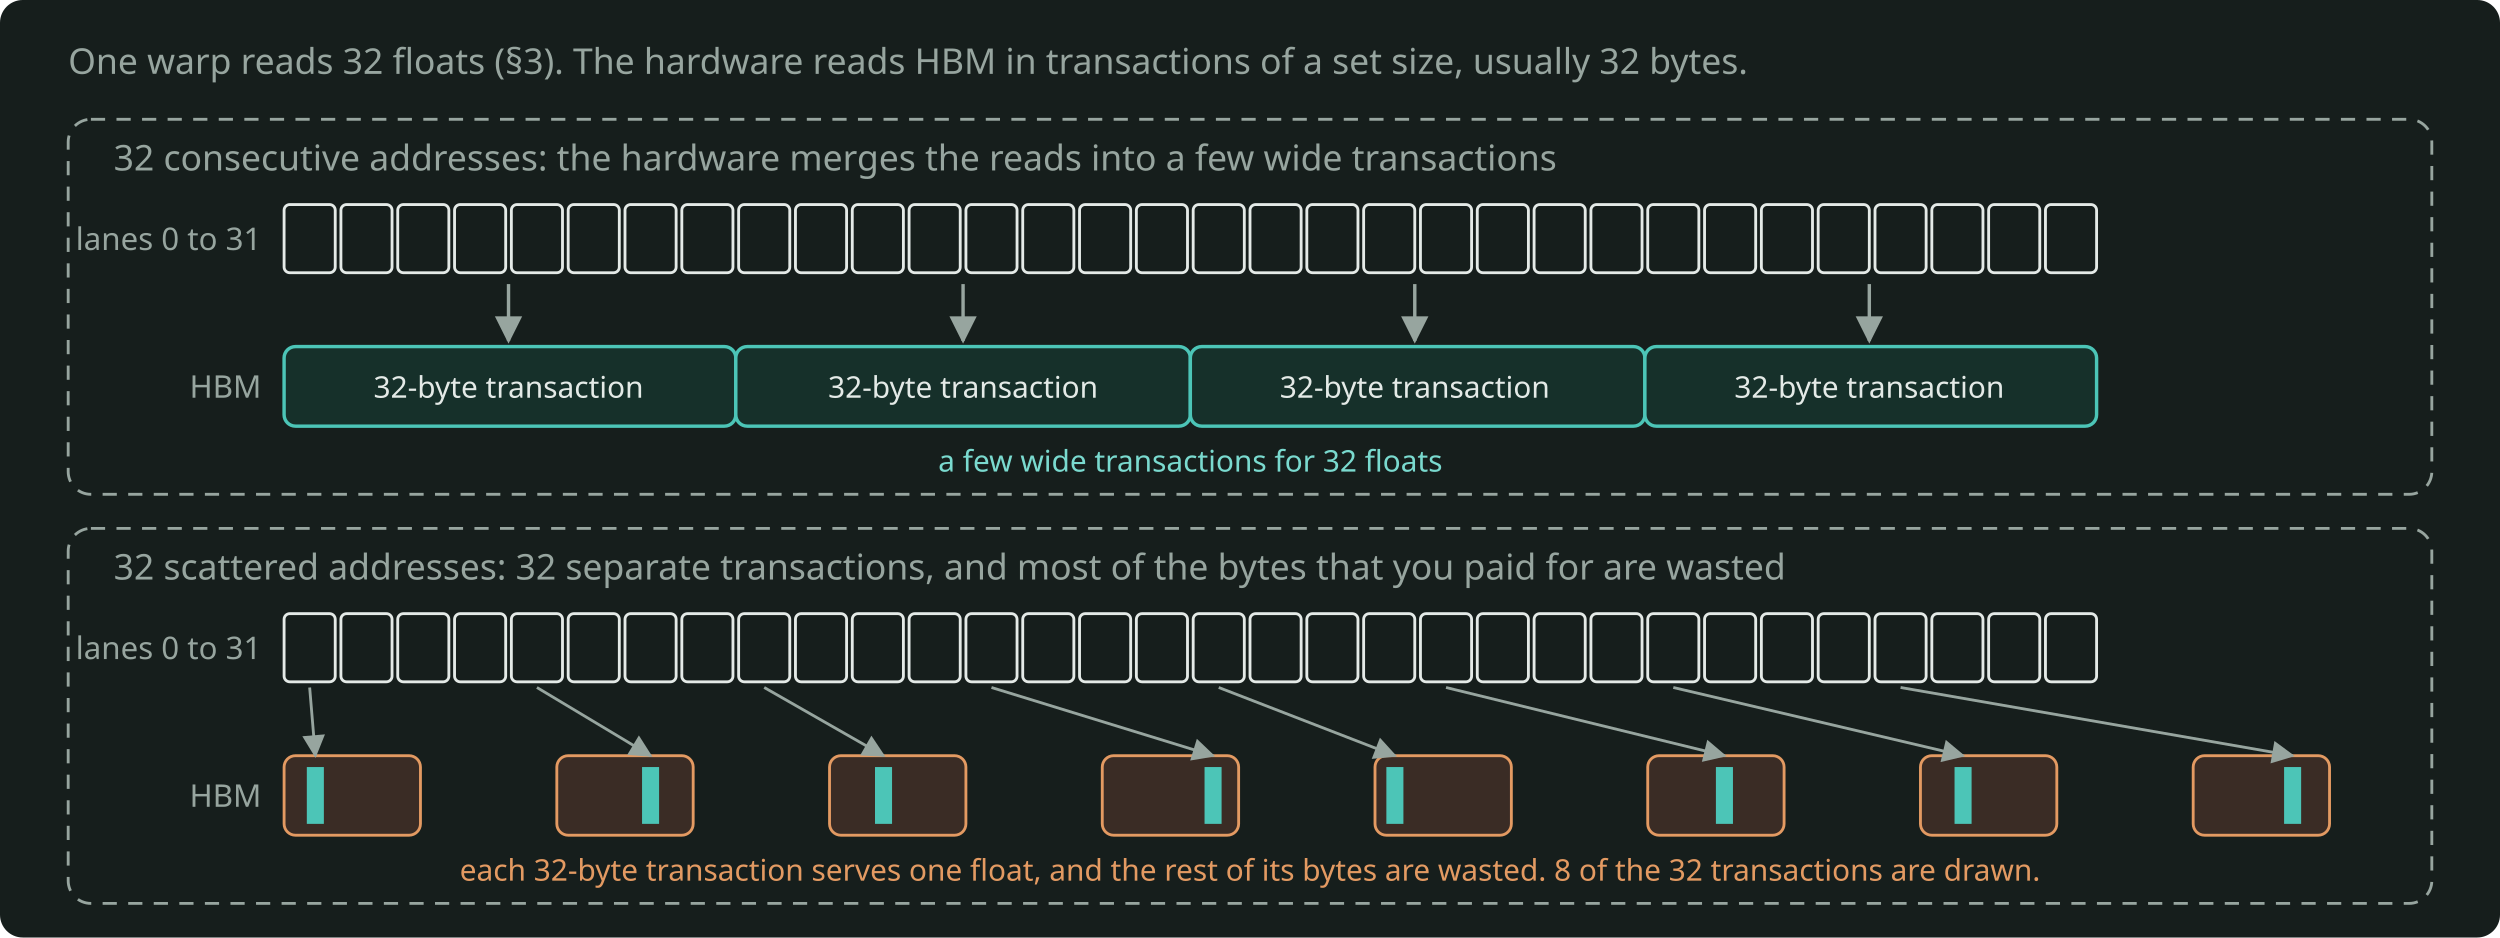
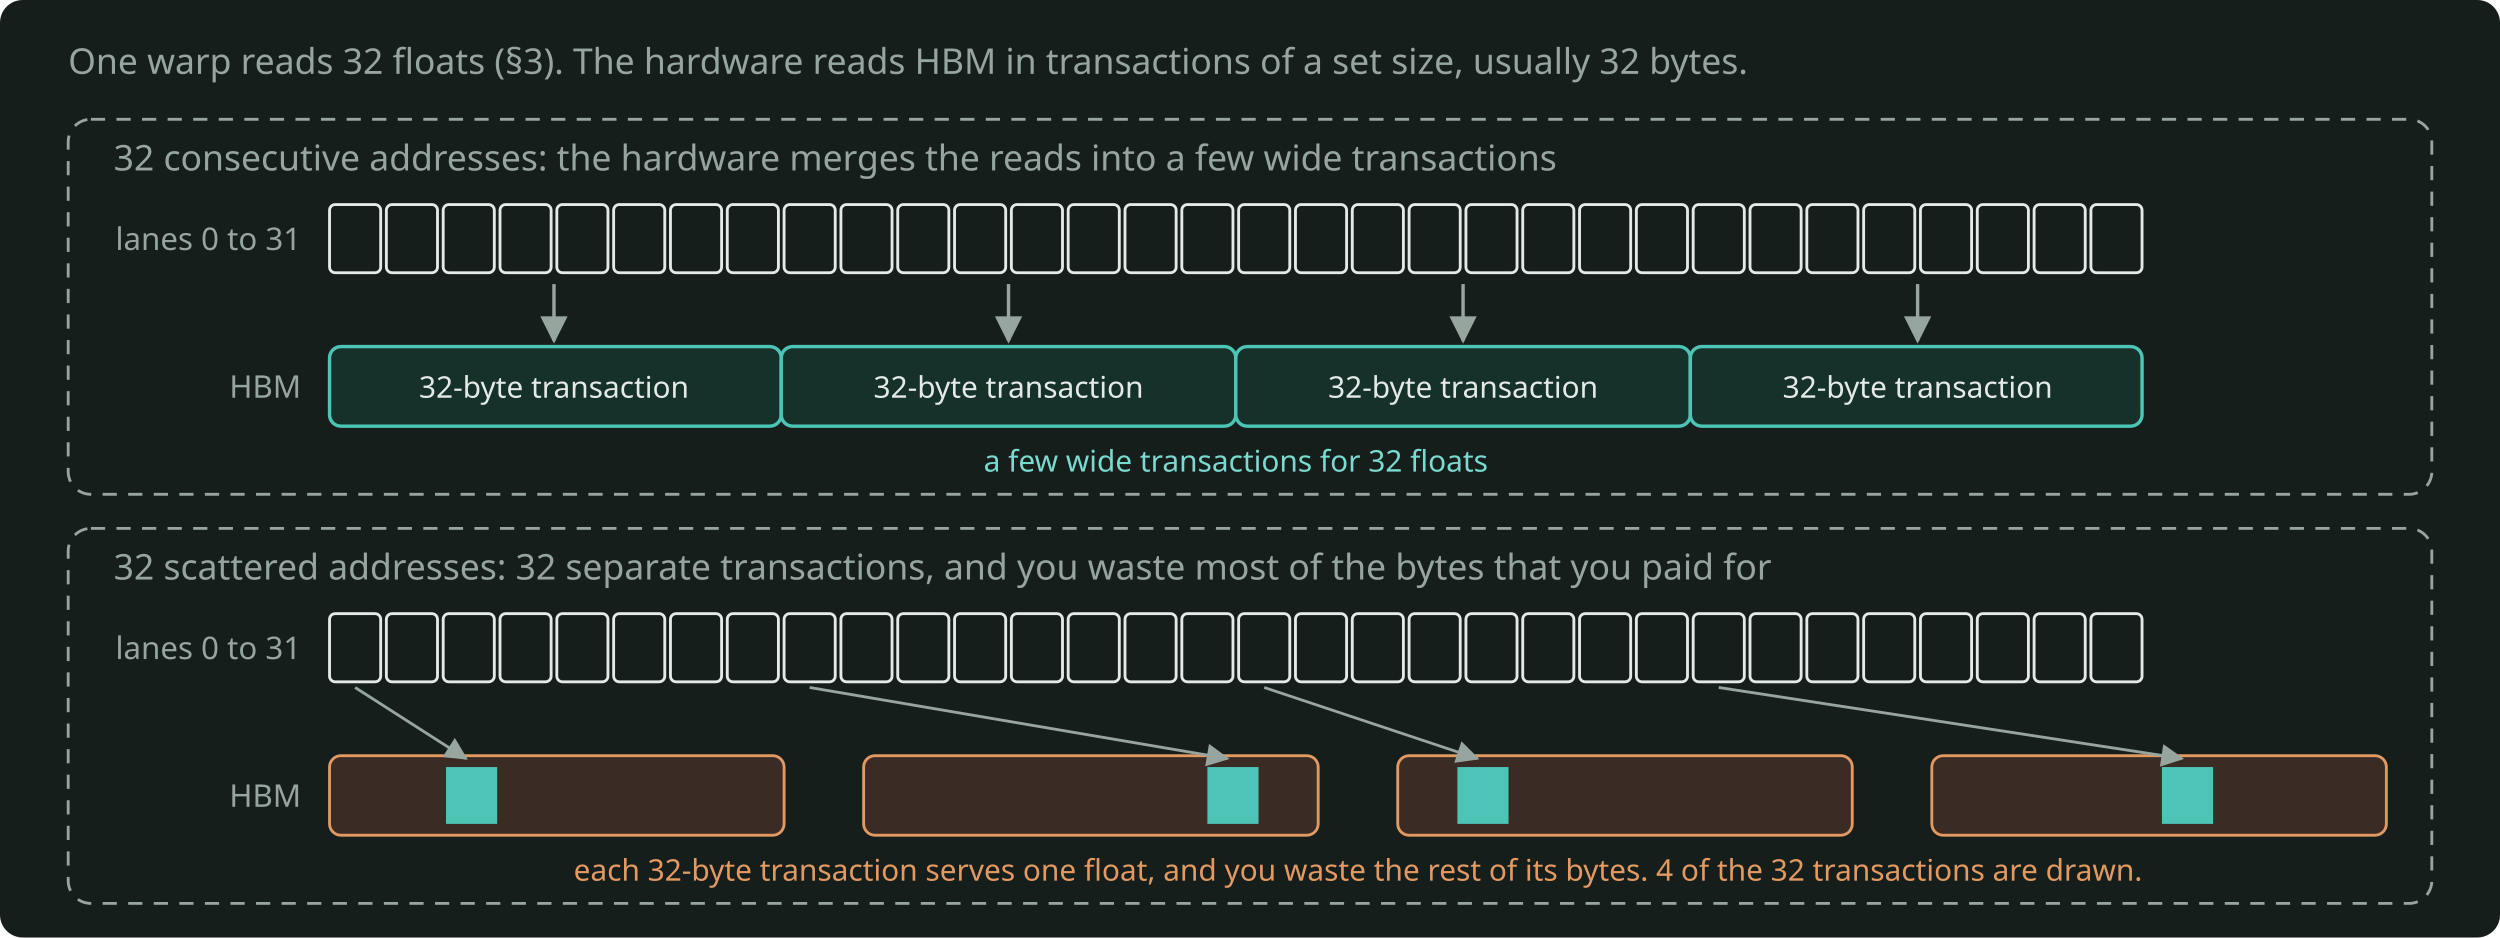
<svg xmlns="http://www.w3.org/2000/svg" width="880" height="330" viewBox="0 0 880 330" role="img" aria-label="When the 32 lanes of a warp read 32 consecutive floats, the hardware merges the reads into a few wide transactions; when they read 32 scattered addresses, the warp issues 32 transactions and wastes most of their bytes." style="color: #E4EAE7">
  <rect x="0" y="0" width="880" height="330" rx="8" fill="#161E1C" />
  <defs>
    <marker id="arr" viewBox="0 0 10 10" refX="9" refY="5" markerWidth="8" markerHeight="8" orient="auto-start-reverse">
      <path d="M0 0 L10 5 L0 10 z" fill="#97A59F" />
    </marker>
  </defs>
  <g font-family="Bricolage Grotesque, system-ui, sans-serif" font-size="12.5" fill="currentColor">
    <text x="24" y="26" fill="#97A59F">One warp reads 32 floats (§3). The hardware reads HBM in transactions of a set size, usually 32 bytes.</text>
    <rect x="24" y="42" width="832" height="132" rx="8" fill="none" stroke="#97A59F" stroke-width="1" stroke-dasharray="5 4" />
    <text x="40" y="60" fill="#97A59F">32 consecutive addresses: the hardware merges the reads into a few wide transactions</text>
-     <text x="92" y="88" text-anchor="end" font-size="11" fill="#97A59F">lanes 0 to 31</text>
+     <text x="106" y="88" text-anchor="end" font-size="11" fill="#97A59F">lanes 0 to 31</text>
    <g fill="none" stroke="currentColor" stroke-width="1">
-       <rect x="100" y="72" width="18" height="24" rx="2" />
-       <rect x="120" y="72" width="18" height="24" rx="2" />
-       <rect x="140" y="72" width="18" height="24" rx="2" />
-       <rect x="160" y="72" width="18" height="24" rx="2" />
-       <rect x="180" y="72" width="18" height="24" rx="2" />
-       <rect x="200" y="72" width="18" height="24" rx="2" />
-       <rect x="220" y="72" width="18" height="24" rx="2" />
-       <rect x="240" y="72" width="18" height="24" rx="2" />
-       <rect x="260" y="72" width="18" height="24" rx="2" />
-       <rect x="280" y="72" width="18" height="24" rx="2" />
-       <rect x="300" y="72" width="18" height="24" rx="2" />
-       <rect x="320" y="72" width="18" height="24" rx="2" />
-       <rect x="340" y="72" width="18" height="24" rx="2" />
-       <rect x="360" y="72" width="18" height="24" rx="2" />
-       <rect x="380" y="72" width="18" height="24" rx="2" />
-       <rect x="400" y="72" width="18" height="24" rx="2" />
-       <rect x="420" y="72" width="18" height="24" rx="2" />
-       <rect x="440" y="72" width="18" height="24" rx="2" />
-       <rect x="460" y="72" width="18" height="24" rx="2" />
-       <rect x="480" y="72" width="18" height="24" rx="2" />
-       <rect x="500" y="72" width="18" height="24" rx="2" />
-       <rect x="520" y="72" width="18" height="24" rx="2" />
-       <rect x="540" y="72" width="18" height="24" rx="2" />
-       <rect x="560" y="72" width="18" height="24" rx="2" />
-       <rect x="580" y="72" width="18" height="24" rx="2" />
-       <rect x="600" y="72" width="18" height="24" rx="2" />
-       <rect x="620" y="72" width="18" height="24" rx="2" />
-       <rect x="640" y="72" width="18" height="24" rx="2" />
-       <rect x="660" y="72" width="18" height="24" rx="2" />
-       <rect x="680" y="72" width="18" height="24" rx="2" />
-       <rect x="700" y="72" width="18" height="24" rx="2" />
-       <rect x="720" y="72" width="18" height="24" rx="2" />
+       <rect x="116" y="72" width="18" height="24" rx="2" />
+       <rect x="136" y="72" width="18" height="24" rx="2" />
+       <rect x="156" y="72" width="18" height="24" rx="2" />
+       <rect x="176" y="72" width="18" height="24" rx="2" />
+       <rect x="196" y="72" width="18" height="24" rx="2" />
+       <rect x="216" y="72" width="18" height="24" rx="2" />
+       <rect x="236" y="72" width="18" height="24" rx="2" />
+       <rect x="256" y="72" width="18" height="24" rx="2" />
+       <rect x="276" y="72" width="18" height="24" rx="2" />
+       <rect x="296" y="72" width="18" height="24" rx="2" />
+       <rect x="316" y="72" width="18" height="24" rx="2" />
+       <rect x="336" y="72" width="18" height="24" rx="2" />
+       <rect x="356" y="72" width="18" height="24" rx="2" />
+       <rect x="376" y="72" width="18" height="24" rx="2" />
+       <rect x="396" y="72" width="18" height="24" rx="2" />
+       <rect x="416" y="72" width="18" height="24" rx="2" />
+       <rect x="436" y="72" width="18" height="24" rx="2" />
+       <rect x="456" y="72" width="18" height="24" rx="2" />
+       <rect x="476" y="72" width="18" height="24" rx="2" />
+       <rect x="496" y="72" width="18" height="24" rx="2" />
+       <rect x="516" y="72" width="18" height="24" rx="2" />
+       <rect x="536" y="72" width="18" height="24" rx="2" />
+       <rect x="556" y="72" width="18" height="24" rx="2" />
+       <rect x="576" y="72" width="18" height="24" rx="2" />
+       <rect x="596" y="72" width="18" height="24" rx="2" />
+       <rect x="616" y="72" width="18" height="24" rx="2" />
+       <rect x="636" y="72" width="18" height="24" rx="2" />
+       <rect x="656" y="72" width="18" height="24" rx="2" />
+       <rect x="676" y="72" width="18" height="24" rx="2" />
+       <rect x="696" y="72" width="18" height="24" rx="2" />
+       <rect x="716" y="72" width="18" height="24" rx="2" />
+       <rect x="736" y="72" width="18" height="24" rx="2" />
    </g>
    <g stroke="#97A59F" stroke-width="1.2" fill="none" marker-end="url(#arr)">
-       <path d="M179 100 L179 120" />
-       <path d="M339 100 L339 120" />
-       <path d="M498 100 L498 120" />
-       <path d="M658 100 L658 120" />
+       <path d="M195 100 L195 120" />
+       <path d="M355 100 L355 120" />
+       <path d="M515 100 L515 120" />
+       <path d="M675 100 L675 120" />
    </g>
-     <text x="92" y="140" text-anchor="end" font-size="11" fill="#97A59F">HBM</text>
+     <text x="106" y="140" text-anchor="end" font-size="11" fill="#97A59F">HBM</text>
    <g fill="#16302A" stroke="#4CC5B7" stroke-width="1.2">
-       <rect x="100" y="122" width="159" height="28" rx="4" />
-       <rect x="259" y="122" width="160" height="28" rx="4" />
-       <rect x="419" y="122" width="160" height="28" rx="4" />
-       <rect x="579" y="122" width="159" height="28" rx="4" />
+       <rect x="116" y="122" width="159" height="28" rx="4" />
+       <rect x="275" y="122" width="160" height="28" rx="4" />
+       <rect x="435" y="122" width="160" height="28" rx="4" />
+       <rect x="595" y="122" width="159" height="28" rx="4" />
    </g>
    <g font-size="10.5" text-anchor="middle">
-       <text x="179" y="140">32-byte transaction</text>
-       <text x="339" y="140">32-byte transaction</text>
-       <text x="498" y="140">32-byte transaction</text>
-       <text x="658" y="140">32-byte transaction</text>
+       <text x="195" y="140">32-byte transaction</text>
+       <text x="355" y="140">32-byte transaction</text>
+       <text x="515" y="140">32-byte transaction</text>
+       <text x="675" y="140">32-byte transaction</text>
    </g>
-     <text x="419" y="166" text-anchor="middle" font-size="10.5" fill="#7ADACF">a few wide transactions for 32 floats</text>
+     <text x="435" y="166" text-anchor="middle" font-size="10.5" fill="#7ADACF">a few wide transactions for 32 floats</text>
    <rect x="24" y="186" width="832" height="132" rx="8" fill="none" stroke="#97A59F" stroke-width="1" stroke-dasharray="5 4" />
-     <text x="40" y="204" fill="#97A59F">32 scattered addresses: 32 separate transactions, and most of the bytes that you paid for are wasted</text>
-     <text x="92" y="232" text-anchor="end" font-size="11" fill="#97A59F">lanes 0 to 31</text>
+     <text x="40" y="204" fill="#97A59F">32 scattered addresses: 32 separate transactions, and you waste most of the bytes that you paid for</text>
+     <text x="106" y="232" text-anchor="end" font-size="11" fill="#97A59F">lanes 0 to 31</text>
    <g fill="none" stroke="currentColor" stroke-width="1">
-       <rect x="100" y="216" width="18" height="24" rx="2" />
-       <rect x="120" y="216" width="18" height="24" rx="2" />
-       <rect x="140" y="216" width="18" height="24" rx="2" />
-       <rect x="160" y="216" width="18" height="24" rx="2" />
-       <rect x="180" y="216" width="18" height="24" rx="2" />
-       <rect x="200" y="216" width="18" height="24" rx="2" />
-       <rect x="220" y="216" width="18" height="24" rx="2" />
-       <rect x="240" y="216" width="18" height="24" rx="2" />
-       <rect x="260" y="216" width="18" height="24" rx="2" />
-       <rect x="280" y="216" width="18" height="24" rx="2" />
-       <rect x="300" y="216" width="18" height="24" rx="2" />
-       <rect x="320" y="216" width="18" height="24" rx="2" />
-       <rect x="340" y="216" width="18" height="24" rx="2" />
-       <rect x="360" y="216" width="18" height="24" rx="2" />
-       <rect x="380" y="216" width="18" height="24" rx="2" />
-       <rect x="400" y="216" width="18" height="24" rx="2" />
-       <rect x="420" y="216" width="18" height="24" rx="2" />
-       <rect x="440" y="216" width="18" height="24" rx="2" />
-       <rect x="460" y="216" width="18" height="24" rx="2" />
-       <rect x="480" y="216" width="18" height="24" rx="2" />
-       <rect x="500" y="216" width="18" height="24" rx="2" />
-       <rect x="520" y="216" width="18" height="24" rx="2" />
-       <rect x="540" y="216" width="18" height="24" rx="2" />
-       <rect x="560" y="216" width="18" height="24" rx="2" />
-       <rect x="580" y="216" width="18" height="24" rx="2" />
-       <rect x="600" y="216" width="18" height="24" rx="2" />
-       <rect x="620" y="216" width="18" height="24" rx="2" />
-       <rect x="640" y="216" width="18" height="24" rx="2" />
-       <rect x="660" y="216" width="18" height="24" rx="2" />
-       <rect x="680" y="216" width="18" height="24" rx="2" />
-       <rect x="700" y="216" width="18" height="24" rx="2" />
-       <rect x="720" y="216" width="18" height="24" rx="2" />
+       <rect x="116" y="216" width="18" height="24" rx="2" />
+       <rect x="136" y="216" width="18" height="24" rx="2" />
+       <rect x="156" y="216" width="18" height="24" rx="2" />
+       <rect x="176" y="216" width="18" height="24" rx="2" />
+       <rect x="196" y="216" width="18" height="24" rx="2" />
+       <rect x="216" y="216" width="18" height="24" rx="2" />
+       <rect x="236" y="216" width="18" height="24" rx="2" />
+       <rect x="256" y="216" width="18" height="24" rx="2" />
+       <rect x="276" y="216" width="18" height="24" rx="2" />
+       <rect x="296" y="216" width="18" height="24" rx="2" />
+       <rect x="316" y="216" width="18" height="24" rx="2" />
+       <rect x="336" y="216" width="18" height="24" rx="2" />
+       <rect x="356" y="216" width="18" height="24" rx="2" />
+       <rect x="376" y="216" width="18" height="24" rx="2" />
+       <rect x="396" y="216" width="18" height="24" rx="2" />
+       <rect x="416" y="216" width="18" height="24" rx="2" />
+       <rect x="436" y="216" width="18" height="24" rx="2" />
+       <rect x="456" y="216" width="18" height="24" rx="2" />
+       <rect x="476" y="216" width="18" height="24" rx="2" />
+       <rect x="496" y="216" width="18" height="24" rx="2" />
+       <rect x="516" y="216" width="18" height="24" rx="2" />
+       <rect x="536" y="216" width="18" height="24" rx="2" />
+       <rect x="556" y="216" width="18" height="24" rx="2" />
+       <rect x="576" y="216" width="18" height="24" rx="2" />
+       <rect x="596" y="216" width="18" height="24" rx="2" />
+       <rect x="616" y="216" width="18" height="24" rx="2" />
+       <rect x="636" y="216" width="18" height="24" rx="2" />
+       <rect x="656" y="216" width="18" height="24" rx="2" />
+       <rect x="676" y="216" width="18" height="24" rx="2" />
+       <rect x="696" y="216" width="18" height="24" rx="2" />
+       <rect x="716" y="216" width="18" height="24" rx="2" />
+       <rect x="736" y="216" width="18" height="24" rx="2" />
    </g>
-     <text x="92" y="284" text-anchor="end" font-size="11" fill="#97A59F">HBM</text>
+     <text x="106" y="284" text-anchor="end" font-size="11" fill="#97A59F">HBM</text>
    <g fill="#3A2C25" stroke="#E39A62" stroke-width="1">
-       <rect x="100" y="266" width="48" height="28" rx="4" />
-       <rect x="196" y="266" width="48" height="28" rx="4" />
-       <rect x="292" y="266" width="48" height="28" rx="4" />
-       <rect x="388" y="266" width="48" height="28" rx="4" />
-       <rect x="484" y="266" width="48" height="28" rx="4" />
-       <rect x="580" y="266" width="48" height="28" rx="4" />
-       <rect x="676" y="266" width="48" height="28" rx="4" />
-       <rect x="772" y="266" width="48" height="28" rx="4" />
+       <rect x="116" y="266" width="160" height="28" rx="4" />
+       <rect x="304" y="266" width="160" height="28" rx="4" />
+       <rect x="492" y="266" width="160" height="28" rx="4" />
+       <rect x="680" y="266" width="160" height="28" rx="4" />
    </g>
    <g fill="#4CC5B7">
-       <rect x="108" y="270" width="6" height="20" />
-       <rect x="226" y="270" width="6" height="20" />
-       <rect x="308" y="270" width="6" height="20" />
-       <rect x="424" y="270" width="6" height="20" />
-       <rect x="488" y="270" width="6" height="20" />
-       <rect x="604" y="270" width="6" height="20" />
-       <rect x="688" y="270" width="6" height="20" />
-       <rect x="804" y="270" width="6" height="20" />
+       <rect x="157" y="270" width="18" height="20" />
+       <rect x="425" y="270" width="18" height="20" />
+       <rect x="513" y="270" width="18" height="20" />
+       <rect x="761" y="270" width="18" height="20" />
    </g>
    <g stroke="#97A59F" stroke-width="1" fill="none" marker-end="url(#arr)">
-       <path d="M109 242 L111 266" />
-       <path d="M189 242 L229 266" />
-       <path d="M269 242 L311 266" />
-       <path d="M349 242 L427 266" />
-       <path d="M429 242 L491 266" />
-       <path d="M509 242 L607 266" />
-       <path d="M589 242 L691 266" />
-       <path d="M669 242 L807 266" />
+       <path d="M125 242 L164 267" />
+       <path d="M285 242 L432 267" />
+       <path d="M445 242 L520 267" />
+       <path d="M605 242 L768 267" />
    </g>
-     <text x="440" y="310" text-anchor="middle" font-size="10.5" fill="#E39A62">each 32-byte transaction serves one float, and the rest of its bytes are wasted. 8 of the 32 transactions are drawn.</text>
+     <text x="478" y="310" text-anchor="middle" font-size="10.5" fill="#E39A62">each 32-byte transaction serves one float, and you waste the rest of its bytes. 4 of the 32 transactions are drawn.</text>
  </g>
</svg>
